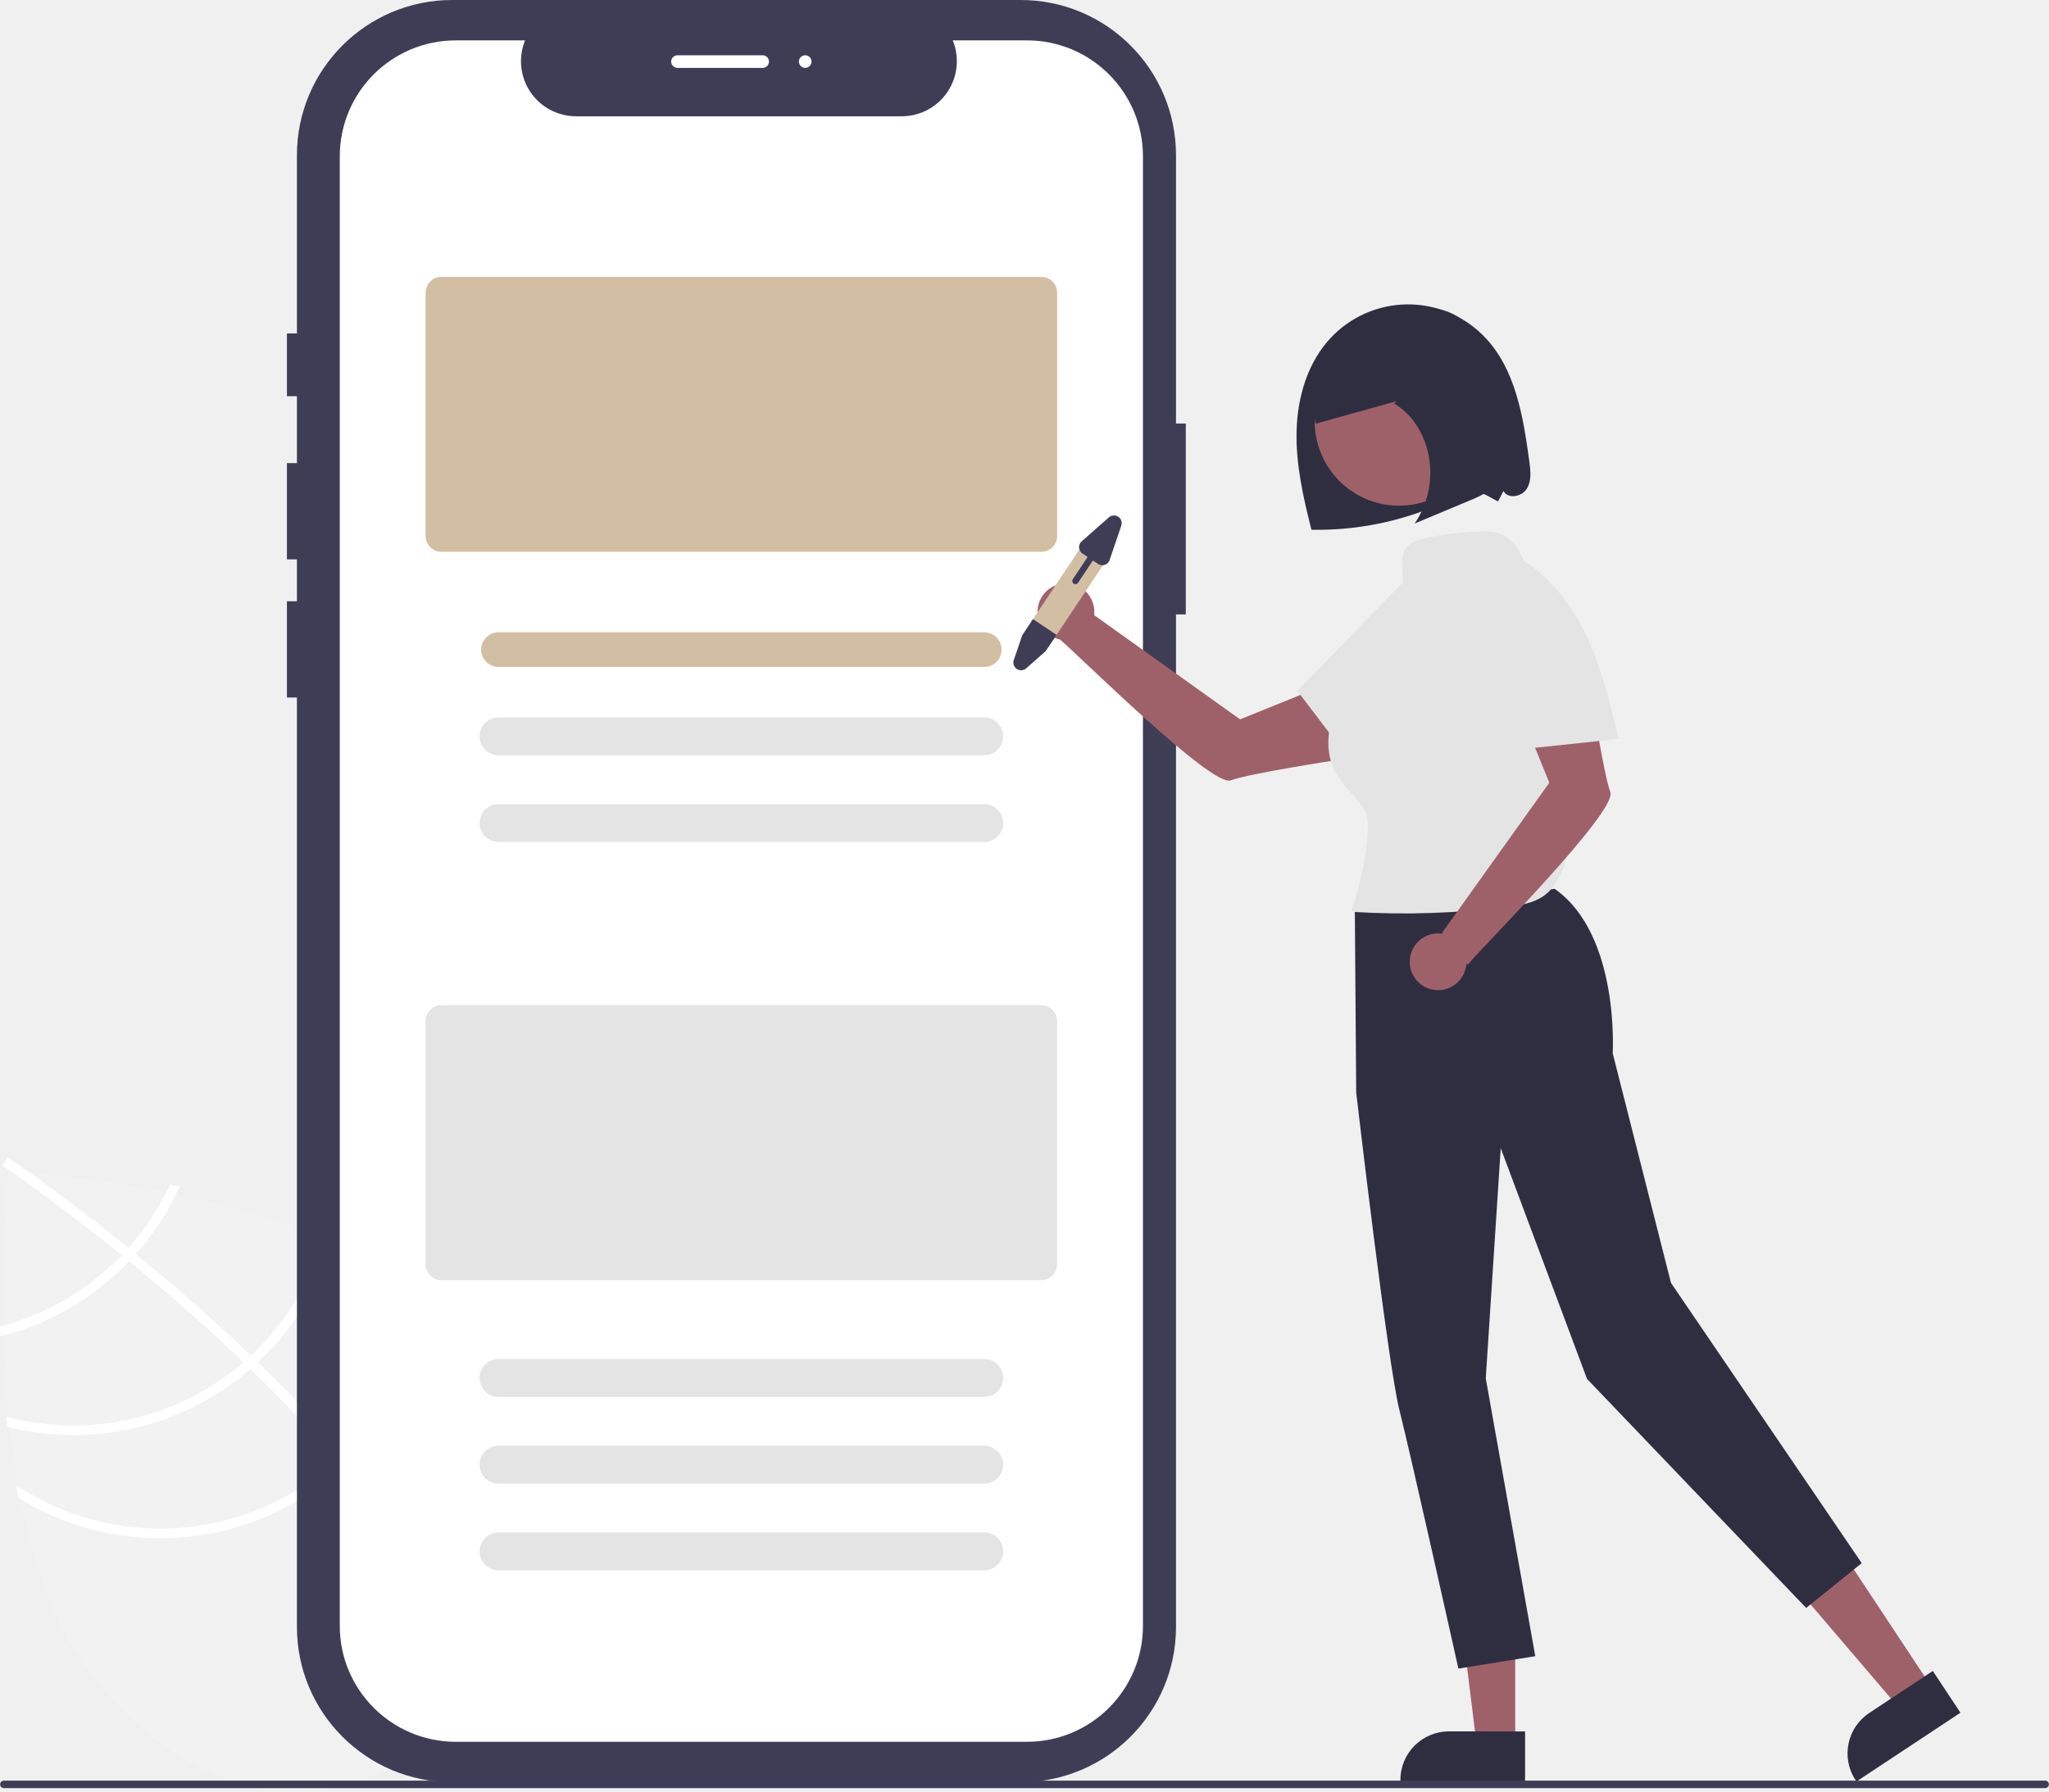
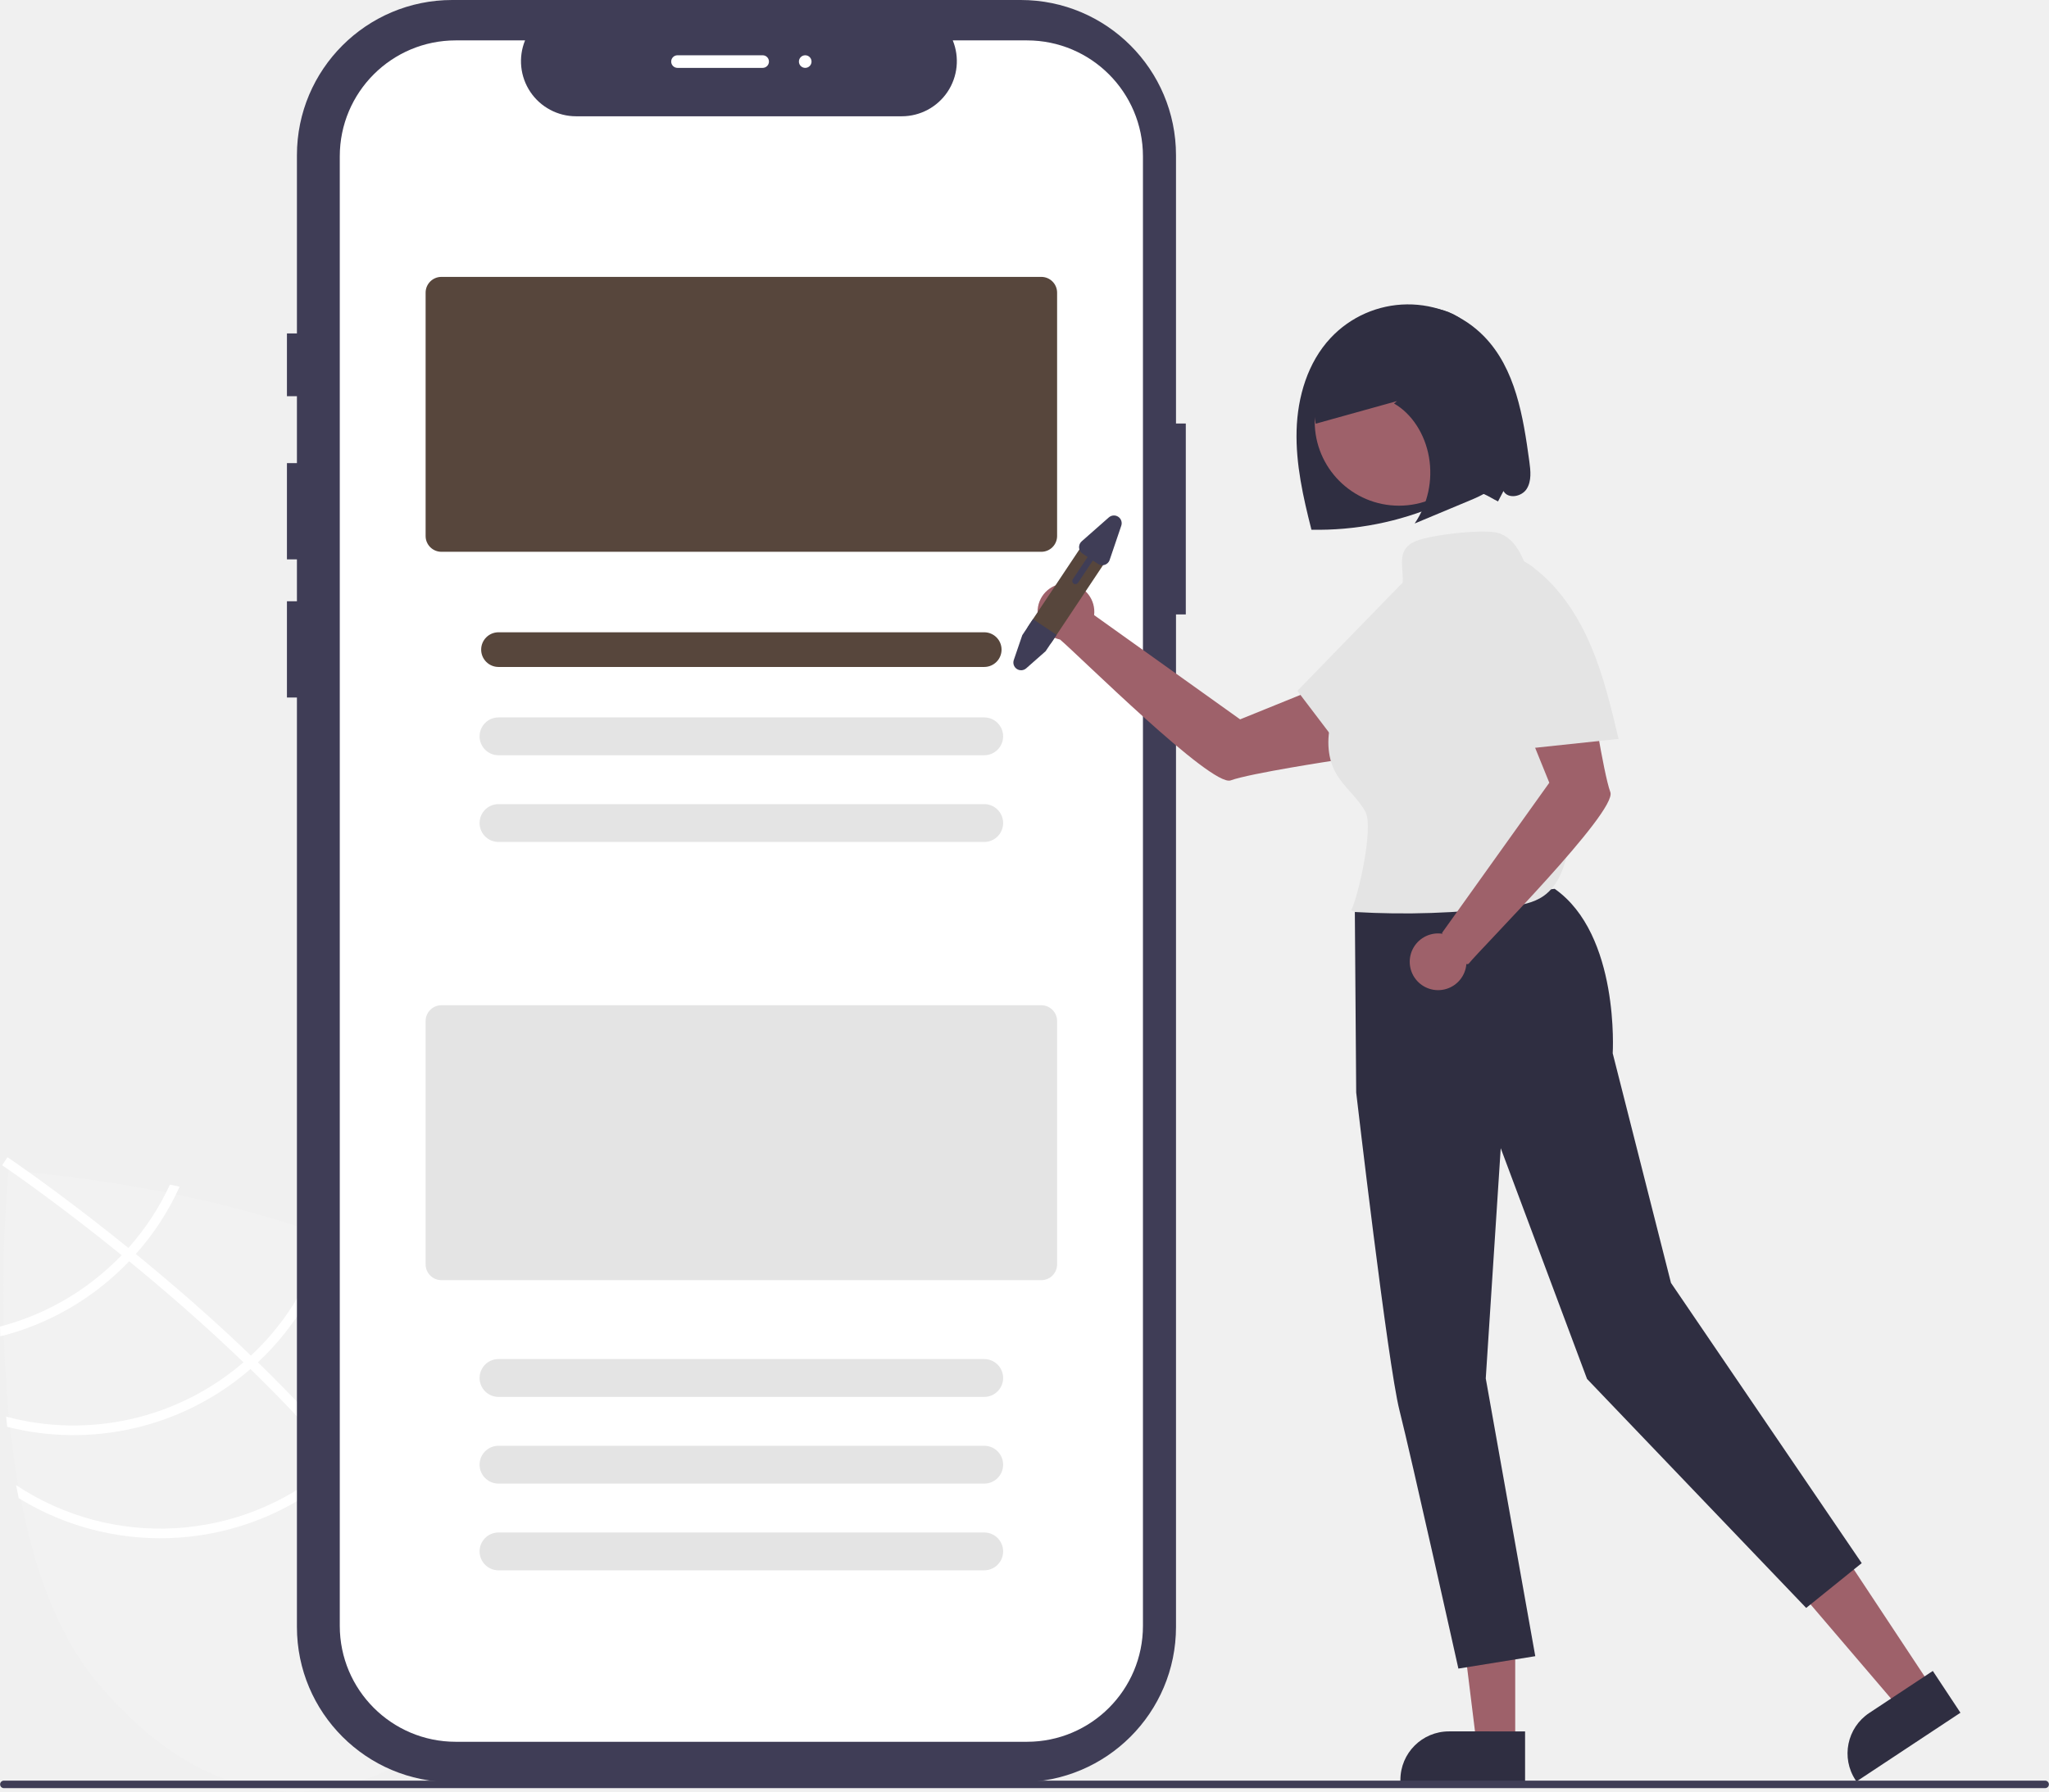
<svg xmlns="http://www.w3.org/2000/svg" data-name="Layer 1" width="649.675" height="568.22" viewBox="0 0 649.675 568.22">
  <path d="M397.239,566.04,390.539,618.818l-9.859-59.954c-47.382-18.182-102.782-21.713-102.782-21.713s-12.226,114.507,28.139,162.387,82.922,40.601,118.034,11c35.111-29.6,49.481-70.314,9.117-118.194C424.203,581.688,411.521,573.045,397.239,566.04Z" transform="translate(-275.1623 -165.8899)" fill="#f2f2f2" />
  <path d="M384.1,626.798l1.99,2.36c22.987,27.551,36.405,52.855,40.033,75.58.059.33.096.659.154.989l-1.538.238-1.482.21c-3.649-24.765-19.48-50.774-39.523-74.81-.638-.781-1.287-1.574-1.958-2.347-8.575-10.1-17.832-19.824-27.217-28.942-.72-.712-1.462-1.426-2.204-2.14-12.45-11.97-25.014-22.844-36.237-32.03-.79-.653-1.592-1.296-2.384-1.927-19.059-15.472-33.904-25.802-37.214-28.068-.399-.283-.625-.433-.676-.47l.844-1.251.002-.022.856-1.261c.051.037.811.535,2.182,1.498,5.151,3.573,18.987,13.394,36.143,27.272.771.63,1.573,1.273,2.363,1.926,9.115,7.446,19.072,15.961,29.104,25.252q3.785,3.495,7.377,6.972c.753.704,1.495,1.418,2.215,2.13Q372.149,612.739,384.1,626.798Z" transform="translate(-275.1623 -165.8899)" fill="#fff" />
  <path d="M315.87,561.678c-.694.765-1.4,1.54-2.137,2.301a84.299,84.299,0,0,1-6.304,5.894,82.005,82.005,0,0,1-32.267,16.729c.031,1.033.063,2.066.092,3.12a85.042,85.042,0,0,0,34.145-17.513,87.225,87.225,0,0,0,6.718-6.303c.726-.752,1.431-1.527,2.116-2.303a84.326,84.326,0,0,0,13.878-21.353q-1.566-.329-3.068-.652A81.724,81.724,0,0,1,315.87,561.678Z" transform="translate(-275.1623 -165.8899)" fill="#fff" />
  <path d="M354.714,595.828q-1.15,1.089-2.359,2.109c-.236.219-.493.435-.738.642a82.44,82.44,0,0,1-74.517,16.59c.114,1.083.228,2.167.363,3.252a85.501,85.501,0,0,0,76.124-17.505c.327-.276.654-.552.972-.839.808-.701,1.594-1.404,2.371-2.119a85.049,85.049,0,0,0,24.398-41.355c-.955-.374-1.91-.748-2.877-1.112A81.874,81.874,0,0,1,354.714,595.828Z" transform="translate(-275.1623 -165.8899)" fill="#fff" />
  <path d="M384.1,626.798c-.759.76-1.537,1.496-2.325,2.22-.847.774-1.703,1.536-2.58,2.275a82.663,82.663,0,0,1-98.925,5.608c.272,1.39.534,2.768.83,4.137a85.69,85.69,0,0,0,100.065-7.409c.876-.739,1.743-1.489,2.568-2.265.81-.723,1.588-1.459,2.357-2.207a85.44,85.44,0,0,0,25.373-57.387c-.974-.658-1.974-1.274-2.983-1.902A82.396,82.396,0,0,1,384.1,626.798Z" transform="translate(-275.1623 -165.8899)" fill="#fff" />
  <path d="M648.036,300.207V215.13a49.24,49.24,0,0,0-49.24-49.24H418.549a49.24,49.24,0,0,0-49.241,49.24V271.632h-3.167v19.909h3.167V312.776h-3.167v30.526h3.167V356.575h-3.167v30.526h3.167v294.767a49.24,49.24,0,0,0,49.24,49.24H598.796a49.24,49.24,0,0,0,49.241-49.24V360.766h3.106v-60.559Z" transform="translate(-275.1623 -165.8899)" fill="#3f3d56" />
  <path d="M600.783,178.7H577.255a17.47,17.47,0,0,1-16.175,24.068H457.818a17.47,17.47,0,0,1-16.175-24.068H419.668a36.772,36.772,0,0,0-36.772,36.772V681.526a36.772,36.772,0,0,0,36.772,36.772h181.115a36.772,36.772,0,0,0,36.772-36.772h0V215.472A36.772,36.772,0,0,0,600.783,178.7Z" transform="translate(-275.1623 -165.8899)" fill="#fff" />
-   <path d="M605.338,340.892H415.112a5.006,5.006,0,0,1-5-5V258.706a5.006,5.006,0,0,1,5-5h190.226a5.006,5.006,0,0,1,5,5V335.892A5.006,5.006,0,0,1,605.338,340.892Z" transform="translate(-275.1623 -165.8899)" fill="#d2bfa3" />
-   <path d="M587.225,377.418h-154a5.5,5.5,0,0,1,0-11h154a5.5,5.5,0,0,1,0,11Z" transform="translate(-275.1623 -165.8899)" fill="#d2bfa3" />
+   <path d="M605.338,340.892H415.112a5.006,5.006,0,0,1-5-5V258.706a5.006,5.006,0,0,1,5-5h190.226a5.006,5.006,0,0,1,5,5V335.892A5.006,5.006,0,0,1,605.338,340.892Z" transform="translate(-275.1623 -165.8899)" fill="#57463c" />
+   <path d="M587.225,377.418h-154a5.5,5.5,0,0,1,0-11h154a5.5,5.5,0,0,1,0,11Z" transform="translate(-275.1623 -165.8899)" fill="#57463c" />
  <path d="M587.225,405.418h-154a6,6,0,0,1,0-12h154a6,6,0,0,1,0,12Z" transform="translate(-275.1623 -165.8899)" fill="#e4e4e4" />
  <path d="M587.225,432.918h-154a6,6,0,0,1,0-12h154a6,6,0,0,1,0,12Z" transform="translate(-275.1623 -165.8899)" fill="#e4e4e4" />
  <path d="M605.338,571.892H415.112a5.006,5.006,0,0,1-5-5V489.706a5.006,5.006,0,0,1,5-5h190.226a5.006,5.006,0,0,1,5,5V566.892A5.006,5.006,0,0,1,605.338,571.892Z" transform="translate(-275.1623 -165.8899)" fill="#e4e4e4" />
  <path d="M587.225,608.918h-154a6,6,0,0,1,0-12h154a6,6,0,0,1,0,12Z" transform="translate(-275.1623 -165.8899)" fill="#e4e4e4" />
  <path d="M587.225,636.418h-154a6,6,0,0,1,0-12h154a6,6,0,0,1,0,12Z" transform="translate(-275.1623 -165.8899)" fill="#e4e4e4" />
  <path d="M587.225,663.918h-154a6,6,0,0,1,0-12h154a6,6,0,0,1,0,12Z" transform="translate(-275.1623 -165.8899)" fill="#e4e4e4" />
  <path d="M760.066,312.227c-1.935-14.19-4.361-29.424-14.369-39.668a33.655,33.655,0,0,0-48.626.503c-7.285,7.772-10.502,18.685-10.797,29.333s2.077,21.179,4.708,31.501a97.091,97.091,0,0,0,40.521-7.976,65.289,65.289,0,0,1,9.716-3.814c3.376-.859,5.782,1.303,8.923,2.811l1.724-3.301c1.411,2.626,5.781,1.848,7.366-.677C760.816,318.415,760.469,315.181,760.066,312.227Z" transform="translate(-275.1623 -165.8899)" fill="#2f2e41" />
  <polygon points="612.434 535.007 602.208 541.77 571.257 505.545 586.349 495.564 612.434 535.007" fill="#9e616a" />
  <path d="M896.76,709.084,863.787,730.89l-.276-.417a15.387,15.387,0,0,1,4.346-21.321l.001-.001,20.139-13.318Z" transform="translate(-275.1623 -165.8899)" fill="#2f2e41" />
  <polygon points="480.429 553.116 468.169 553.116 462.337 505.828 480.431 505.829 480.429 553.116" fill="#9e616a" />
  <path d="M758.718,730.89l-39.531-.001v-.5a15.387,15.387,0,0,1,15.386-15.386h.001l24.144.001Z" transform="translate(-275.1623 -165.8899)" fill="#2f2e41" />
  <path d="M668.364,394.037l-46.289-33.066a8.997,8.997,0,1,0-10.808,7.748c5.786,4.858,48.048,46.888,54.099,44.671,6.142-2.25,32.993-6.323,32.993-6.323l.748-25.495Z" transform="translate(-275.1623 -165.8899)" fill="#9e616a" />
  <path d="M704.733,454.198l.437,58.178s10.017,86.201,13.712,100.763,18.691,81.946,18.691,81.946l24.379-3.933-15.7-88.098,4.745-73.017,27.364,73.178L847.847,675.848l17.61-14.21-60.481-88.881-18.473-72.811s2.298-37.66-18.401-52.163Z" transform="translate(-275.1623 -165.8899)" fill="#2f2e41" />
  <circle cx="443.574" cy="133.655" r="26.721" fill="#9e616a" />
  <rect x="722.987" y="465.336" width="24.292" height="31.579" transform="translate(-279.6636 789.4121) rotate(-65.86746)" fill="#2f2e41" />
-   <path d="M593.233,362.657" transform="translate(-275.1623 -165.8899)" fill="#d2bfa3" />
+   <path d="M593.233,362.657" transform="translate(-275.1623 -165.8899)" fill="#57463c" />
  <path d="M761.534,350.959c-3.149-6.267-4.679-14.009-11.392-16.041-4.533-1.372-22.868.684-27,3-6.872,3.852-.645,11.071-4.699,17.826q-6.611,11.016-13.222,22.031c-3.03,5.049-6.092,10.169-7.73,15.824-1.638,5.655-1.717,12.003,1.074,17.188,2.498,4.64,7.023,7.932,9.535,12.564,2.612,4.818-2.077,26.331-4.509,31.243l1.167.539a263.089,263.089,0,0,0,48.448-1.63c3.987-.505,8.127-1.164,11.413-3.479,4.84-3.409,6.753-9.595,7.949-15.393A129.677,129.677,0,0,0,761.534,350.959Z" transform="translate(-275.1623 -165.8899)" fill="#e4e4e4" />
  <path d="M706.848,411.651c7.239-7.115,14.515-14.272,20.475-22.488s10.594-17.621,11.887-27.688a20.509,20.509,0,0,0-.641-9.62c-1.111-3.049-3.569-5.755-6.739-6.451-5.072-1.114-9.683,2.934-13.302,6.658q-16.007,16.468-32.015,32.936,10.196,13.422,20.393,26.844Z" transform="translate(-275.1623 -165.8899)" fill="#e4e4e4" />
  <path d="M785.753,417.131c-2.25-6.141-6.323-32.993-6.323-32.993l-25.495-.748,12.465,30.743-34.014,47.616s.063.105.177.291a8.995,8.995,0,1,0,7.545,9.559.621.621,0,0,0,.78-.134C744.672,466.717,788.003,423.273,785.753,417.131Z" transform="translate(-275.1623 -165.8899)" fill="#9e616a" />
  <path d="M788.345,400.173c-2.34-9.877-4.698-19.807-8.643-29.159s-9.593-18.185-17.537-24.503a20.509,20.509,0,0,0-8.563-4.431c-3.184-.628-6.771.075-9.007,2.427-3.578,3.763-2.501,9.804-1.189,14.828q5.804,22.22,11.609,44.441,16.762-1.777,33.523-3.553Z" transform="translate(-275.1623 -165.8899)" fill="#e4e4e4" />
  <path d="M752.141,301.624c-.835-6.464-1.708-12.982-3.671-19.069-1.963-6.087-5.126-11.787-9.664-15.235-7.185-5.459-16.488-4.406-24.544-1.266-6.23,2.428-12.312,6.12-16.705,12.053-4.394,5.934-6.861,14.401-5.227,22.16q12.89-3.587,25.78-7.175l-.941.783c5.576,3.142,9.812,9.644,11.077,17.005a28.717,28.717,0,0,1-4.537,21.038q8.791-3.673,17.582-7.347c3.617-1.512,7.489-3.253,9.634-7.13C753.413,312.946,752.835,306.988,752.141,301.624Z" transform="translate(-275.1623 -165.8899)" fill="#2f2e41" />
-   <path d="M625.981,343.514,608.792,369.312a4.469,4.469,0,0,1-3.755,2.001,4.479,4.479,0,0,1-4.135-2.755,4.128,4.128,0,0,1-.269-.857,4.512,4.512,0,0,1,.67-3.379l17.189-25.798a4.5,4.5,0,1,1,7.49,4.99Z" transform="translate(-275.1623 -165.8899)" fill="#d2bfa3" />
+   <path d="M625.981,343.514,608.792,369.312a4.469,4.469,0,0,1-3.755,2.001,4.479,4.479,0,0,1-4.135-2.755,4.128,4.128,0,0,1-.269-.857,4.512,4.512,0,0,1,.67-3.379l17.189-25.798a4.5,4.5,0,1,1,7.49,4.99Z" transform="translate(-275.1623 -165.8899)" fill="#57463c" />
  <path d="M610.178,367.232l-3.479,5.191-6.157,5.427a2.451,2.451,0,0,1-3.942-2.627l2.695-7.888,3.394-5.093Z" transform="translate(-275.1623 -165.8899)" fill="#3f3d56" />
  <path d="M626.741,329.985l-8.614,7.593a2.452,2.452,0,0,0,.262,3.881l1.63,1.086-4.713,7.074a1,1,0,0,0,1.664,1.109l4.713-7.074,1.63,1.086a2.456,2.456,0,0,0,3.399-.675,2.468,2.468,0,0,0,.284-.578l3.69-10.874a2.453,2.453,0,0,0-3.944-2.628Z" transform="translate(-275.1623 -165.8899)" fill="#3f3d56" />
  <path d="M923.647,732.999H276.353a1.191,1.191,0,0,1,0-2.381H923.647a1.191,1.191,0,0,1,0,2.381Z" transform="translate(-275.1623 -165.8899)" fill="#3f3d56" />
  <path d="M516.975,187.418h-27a2,2,0,0,1,0-4h27a2,2,0,0,1,0,4Z" transform="translate(-275.1623 -165.8899)" fill="#fff" />
  <circle cx="255.313" cy="19.528" r="2" fill="#fff" />
</svg>
